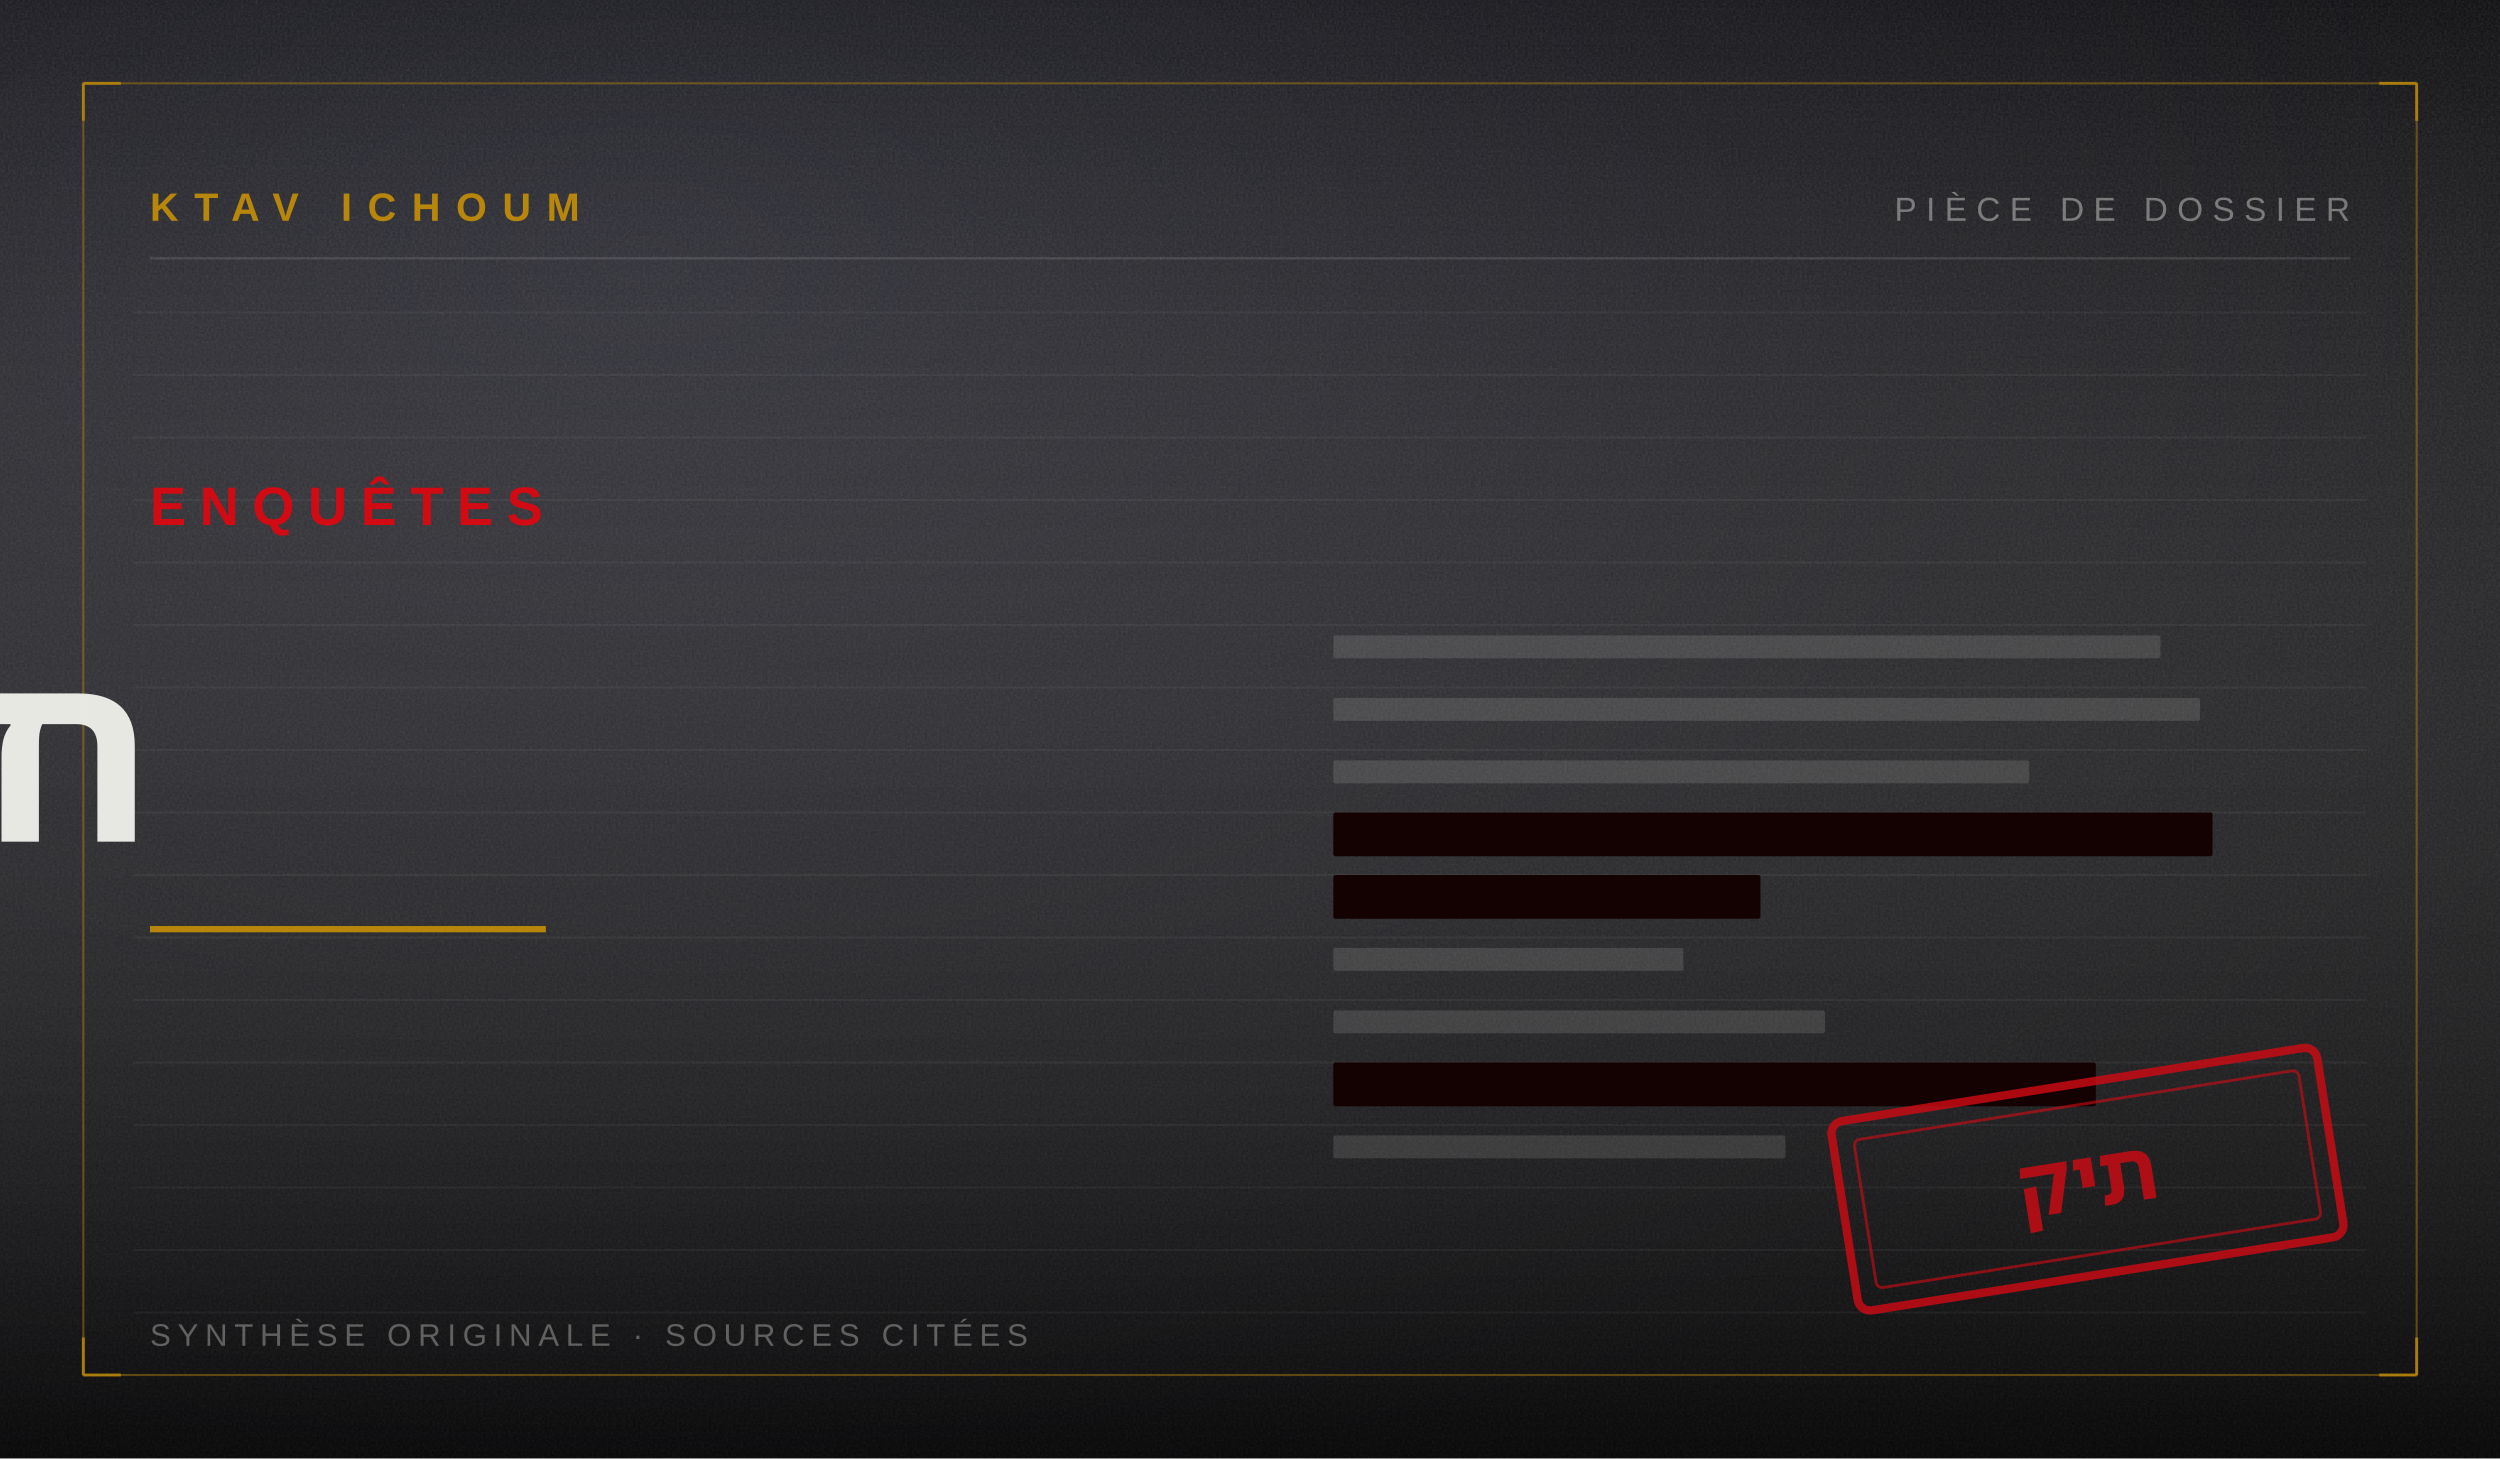
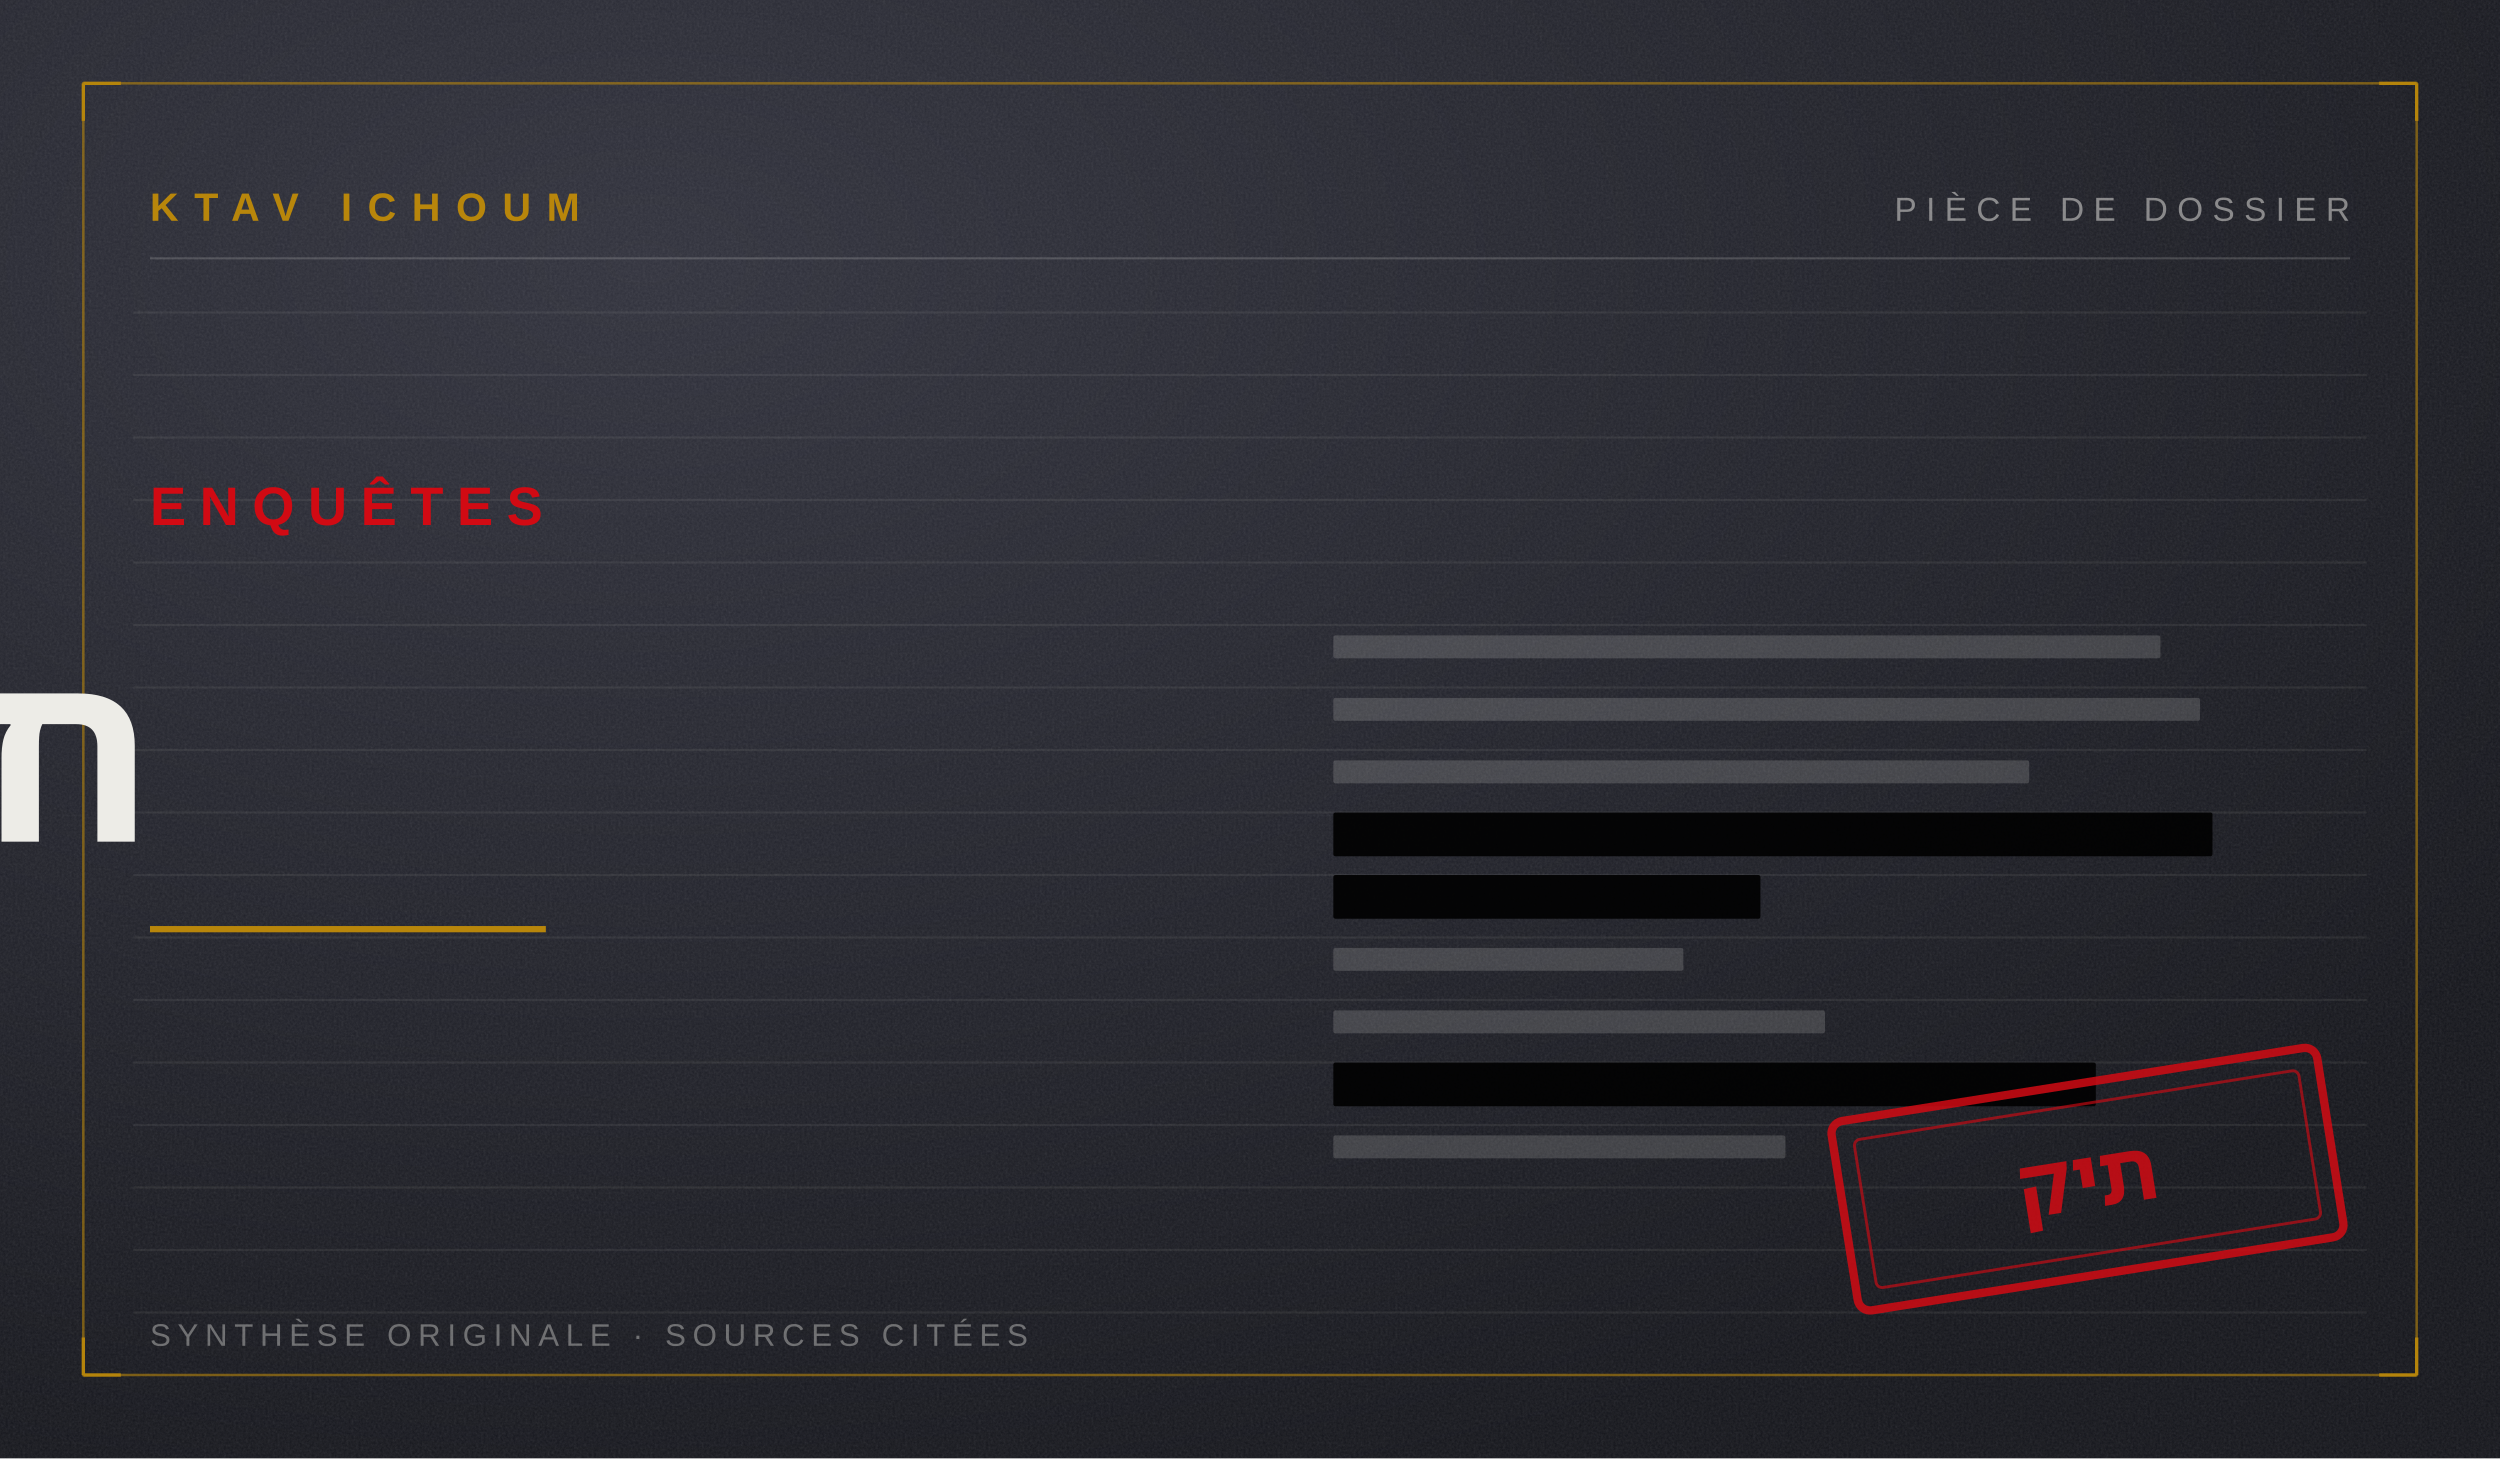
<svg xmlns="http://www.w3.org/2000/svg" viewBox="0 0 1200 700" width="1200" height="700" role="img" aria-label="ENQUÊTES — Ktav Ichoum">
  <defs>
-     <radialGradient id="lum" cx="26%" cy="18%" r="86%">
-       <stop offset="0" stop-color="#22222a" />
-       <stop offset="1" stop-color="#0B0B0D" />
+     <radialGradient id="lum" cx="26%" cy="18%" r="88%">
+       <stop offset="0" stop-color="#31323d" />
+       <stop offset="1" stop-color="#15161c" />
    </radialGradient>
    <filter id="grain">
      <feTurbulence type="fractalNoise" baseFrequency="0.85" numOctaves="3" seed="53" />
      <feColorMatrix type="saturate" values="0" />
    </filter>
-     <linearGradient id="fade" x1="0" y1="0" x2="0" y2="1">
-       <stop offset="0" stop-color="#fff" stop-opacity="0" />
-       <stop offset="1" stop-color="#000" stop-opacity=".45" />
-     </linearGradient>
  </defs>
  <rect width="1200" height="700" fill="url(#lum)" />
-   <g opacity=".14">
+   <g opacity=".12">
    <path d="M0 0h1200v700H0z" filter="url(#grain)" />
  </g>
-   <rect width="1200" height="700" fill="url(#fade)" />
-   <g opacity=".05" stroke="#EDECE7" stroke-width="1">
+   <g opacity=".07" stroke="#EDECE7" stroke-width="1">
    <path d="M64 150h1072" />
    <path d="M64 180h1072" />
    <path d="M64 210h1072" />
    <path d="M64 240h1072" />
    <path d="M64 270h1072" />
    <path d="M64 300h1072" />
    <path d="M64 330h1072" />
    <path d="M64 360h1072" />
    <path d="M64 390h1072" />
    <path d="M64 420h1072" />
    <path d="M64 450h1072" />
    <path d="M64 480h1072" />
    <path d="M64 510h1072" />
    <path d="M64 540h1072" />
    <path d="M64 570h1072" />
    <path d="M64 600h1072" />
    <path d="M64 630h1072" />
  </g>
-   <rect x="40" y="40" width="1120" height="620" fill="none" stroke="#b8860b" stroke-width="1" opacity=".45" />
-   <path d="M40 40h18M40 40v18" stroke="#b8860b" stroke-width="1.4" opacity=".85" />
-   <path d="M1160 40h-18M1160 40v18" stroke="#b8860b" stroke-width="1.4" opacity=".85" />
-   <path d="M40 660h18M40 660v-18" stroke="#b8860b" stroke-width="1.4" opacity=".85" />
-   <path d="M1160 660h-18M1160 660v-18" stroke="#b8860b" stroke-width="1.4" opacity=".85" />
+   <rect x="40" y="40" width="1120" height="620" fill="none" stroke="#b8860b" stroke-width="1.2" opacity=".6" />
+   <path d="M40 40h18M40 40v18" stroke="#b8860b" stroke-width="1.6" opacity=".95" />
+   <path d="M1160 40h-18M1160 40v18" stroke="#b8860b" stroke-width="1.6" opacity=".95" />
+   <path d="M40 660h18M40 660v-18" stroke="#b8860b" stroke-width="1.6" opacity=".95" />
+   <path d="M1160 660h-18M1160 660v-18" stroke="#b8860b" stroke-width="1.6" opacity=".95" />
  <text x="72" y="106" fill="#b8860b" font-family="Oswald,'Archivo Narrow','Arial Narrow',Arial,'Segoe UI',sans-serif" font-size="19" font-weight="600" letter-spacing="7.5">KTAV ICHOUM</text>
-   <text x="1128" y="106" text-anchor="end" fill="#EDECE7" opacity=".42" font-family="Oswald,'Archivo Narrow','Arial Narrow',Arial,'Segoe UI',sans-serif" font-size="16" letter-spacing="4.5">PIÈCE DE DOSSIER</text>
-   <path d="M72 124h1056" stroke="#EDECE7" stroke-width="1" opacity=".14" />
+   <text x="1128" y="106" text-anchor="end" fill="#EDECE7" opacity=".5" font-family="Oswald,'Archivo Narrow','Arial Narrow',Arial,'Segoe UI',sans-serif" font-size="16" letter-spacing="4.5">PIÈCE DE DOSSIER</text>
+   <path d="M72 124h1056" stroke="#EDECE7" stroke-width="1" opacity=".18" />
  <text x="72" y="252" fill="#d10a13" font-family="Oswald,'Archivo Narrow','Arial Narrow',Arial,'Segoe UI',sans-serif" font-size="26" font-weight="700" letter-spacing="6.5">ENQUÊTES</text>
-   <text x="72" y="404" fill="#EDECE7" font-family="'Segoe UI','Arial Hebrew','Noto Sans Hebrew',David,Arial,sans-serif" font-size="118" font-weight="700" opacity=".97" direction="rtl">חקירות</text>
+   <text x="72" y="404" fill="#EDECE7" font-family="'Segoe UI','Arial Hebrew','Noto Sans Hebrew',David,Arial,sans-serif" font-size="118" font-weight="700" direction="rtl">חקירות</text>
  <path d="M72 446h190" stroke="#b8860b" stroke-width="3" />
-   <rect x="640" y="305" width="397" height="11" fill="#EDECE7" opacity=".13" rx="1" />
-   <rect x="640" y="335" width="416" height="11" fill="#EDECE7" opacity=".13" rx="1" />
-   <rect x="640" y="365" width="334" height="11" fill="#EDECE7" opacity=".13" rx="1" />
-   <rect x="640" y="390" width="422" height="21" fill="#000" rx="1" />
-   <rect x="640" y="390" width="422" height="21" fill="#d10a13" opacity=".10" rx="1" />
-   <rect x="640" y="420" width="205" height="21" fill="#000" rx="1" />
-   <rect x="640" y="420" width="205" height="21" fill="#d10a13" opacity=".10" rx="1" />
-   <rect x="640" y="455" width="168" height="11" fill="#EDECE7" opacity=".13" rx="1" />
-   <rect x="640" y="485" width="236" height="11" fill="#EDECE7" opacity=".13" rx="1" />
-   <rect x="640" y="510" width="366" height="21" fill="#000" rx="1" />
-   <rect x="640" y="510" width="366" height="21" fill="#d10a13" opacity=".10" rx="1" />
-   <rect x="640" y="545" width="217" height="11" fill="#EDECE7" opacity=".13" rx="1" />
-   <g transform="translate(1002 566) rotate(-9)" opacity=".8">
+   <rect x="640" y="305" width="397" height="11" fill="#EDECE7" opacity=".17" rx="1" />
+   <rect x="640" y="335" width="416" height="11" fill="#EDECE7" opacity=".17" rx="1" />
+   <rect x="640" y="365" width="334" height="11" fill="#EDECE7" opacity=".17" rx="1" />
+   <rect x="640" y="390" width="422" height="21" fill="#000" opacity=".9" rx="1" />
+   <rect x="640" y="420" width="205" height="21" fill="#000" opacity=".9" rx="1" />
+   <rect x="640" y="455" width="168" height="11" fill="#EDECE7" opacity=".17" rx="1" />
+   <rect x="640" y="485" width="236" height="11" fill="#EDECE7" opacity=".17" rx="1" />
+   <rect x="640" y="510" width="366" height="21" fill="#000" opacity=".9" rx="1" />
+   <rect x="640" y="545" width="217" height="11" fill="#EDECE7" opacity=".17" rx="1" />
+   <g transform="translate(1002 566) rotate(-9)" opacity=".85">
    <rect x="-118" y="-46" width="236" height="92" rx="6" fill="none" stroke="#d10a13" stroke-width="4" />
    <rect x="-108" y="-36" width="216" height="72" rx="3" fill="none" stroke="#d10a13" stroke-width="1.4" opacity=".75" />
    <text x="0" y="14" text-anchor="middle" fill="#d10a13" font-family="'Segoe UI','Arial Hebrew','Noto Sans Hebrew',David,Arial,sans-serif" font-size="40" font-weight="700" direction="rtl">תיק</text>
  </g>
-   <text x="72" y="646" fill="#EDECE7" opacity=".34" font-family="Oswald,'Archivo Narrow','Arial Narrow',Arial,'Segoe UI',sans-serif" font-size="15" letter-spacing="3.2">SYNTHÈSE ORIGINALE · SOURCES CITÉES</text>
+   <text x="72" y="646" fill="#EDECE7" opacity=".38" font-family="Oswald,'Archivo Narrow','Arial Narrow',Arial,'Segoe UI',sans-serif" font-size="15" letter-spacing="3.2">SYNTHÈSE ORIGINALE · SOURCES CITÉES</text>
</svg>
